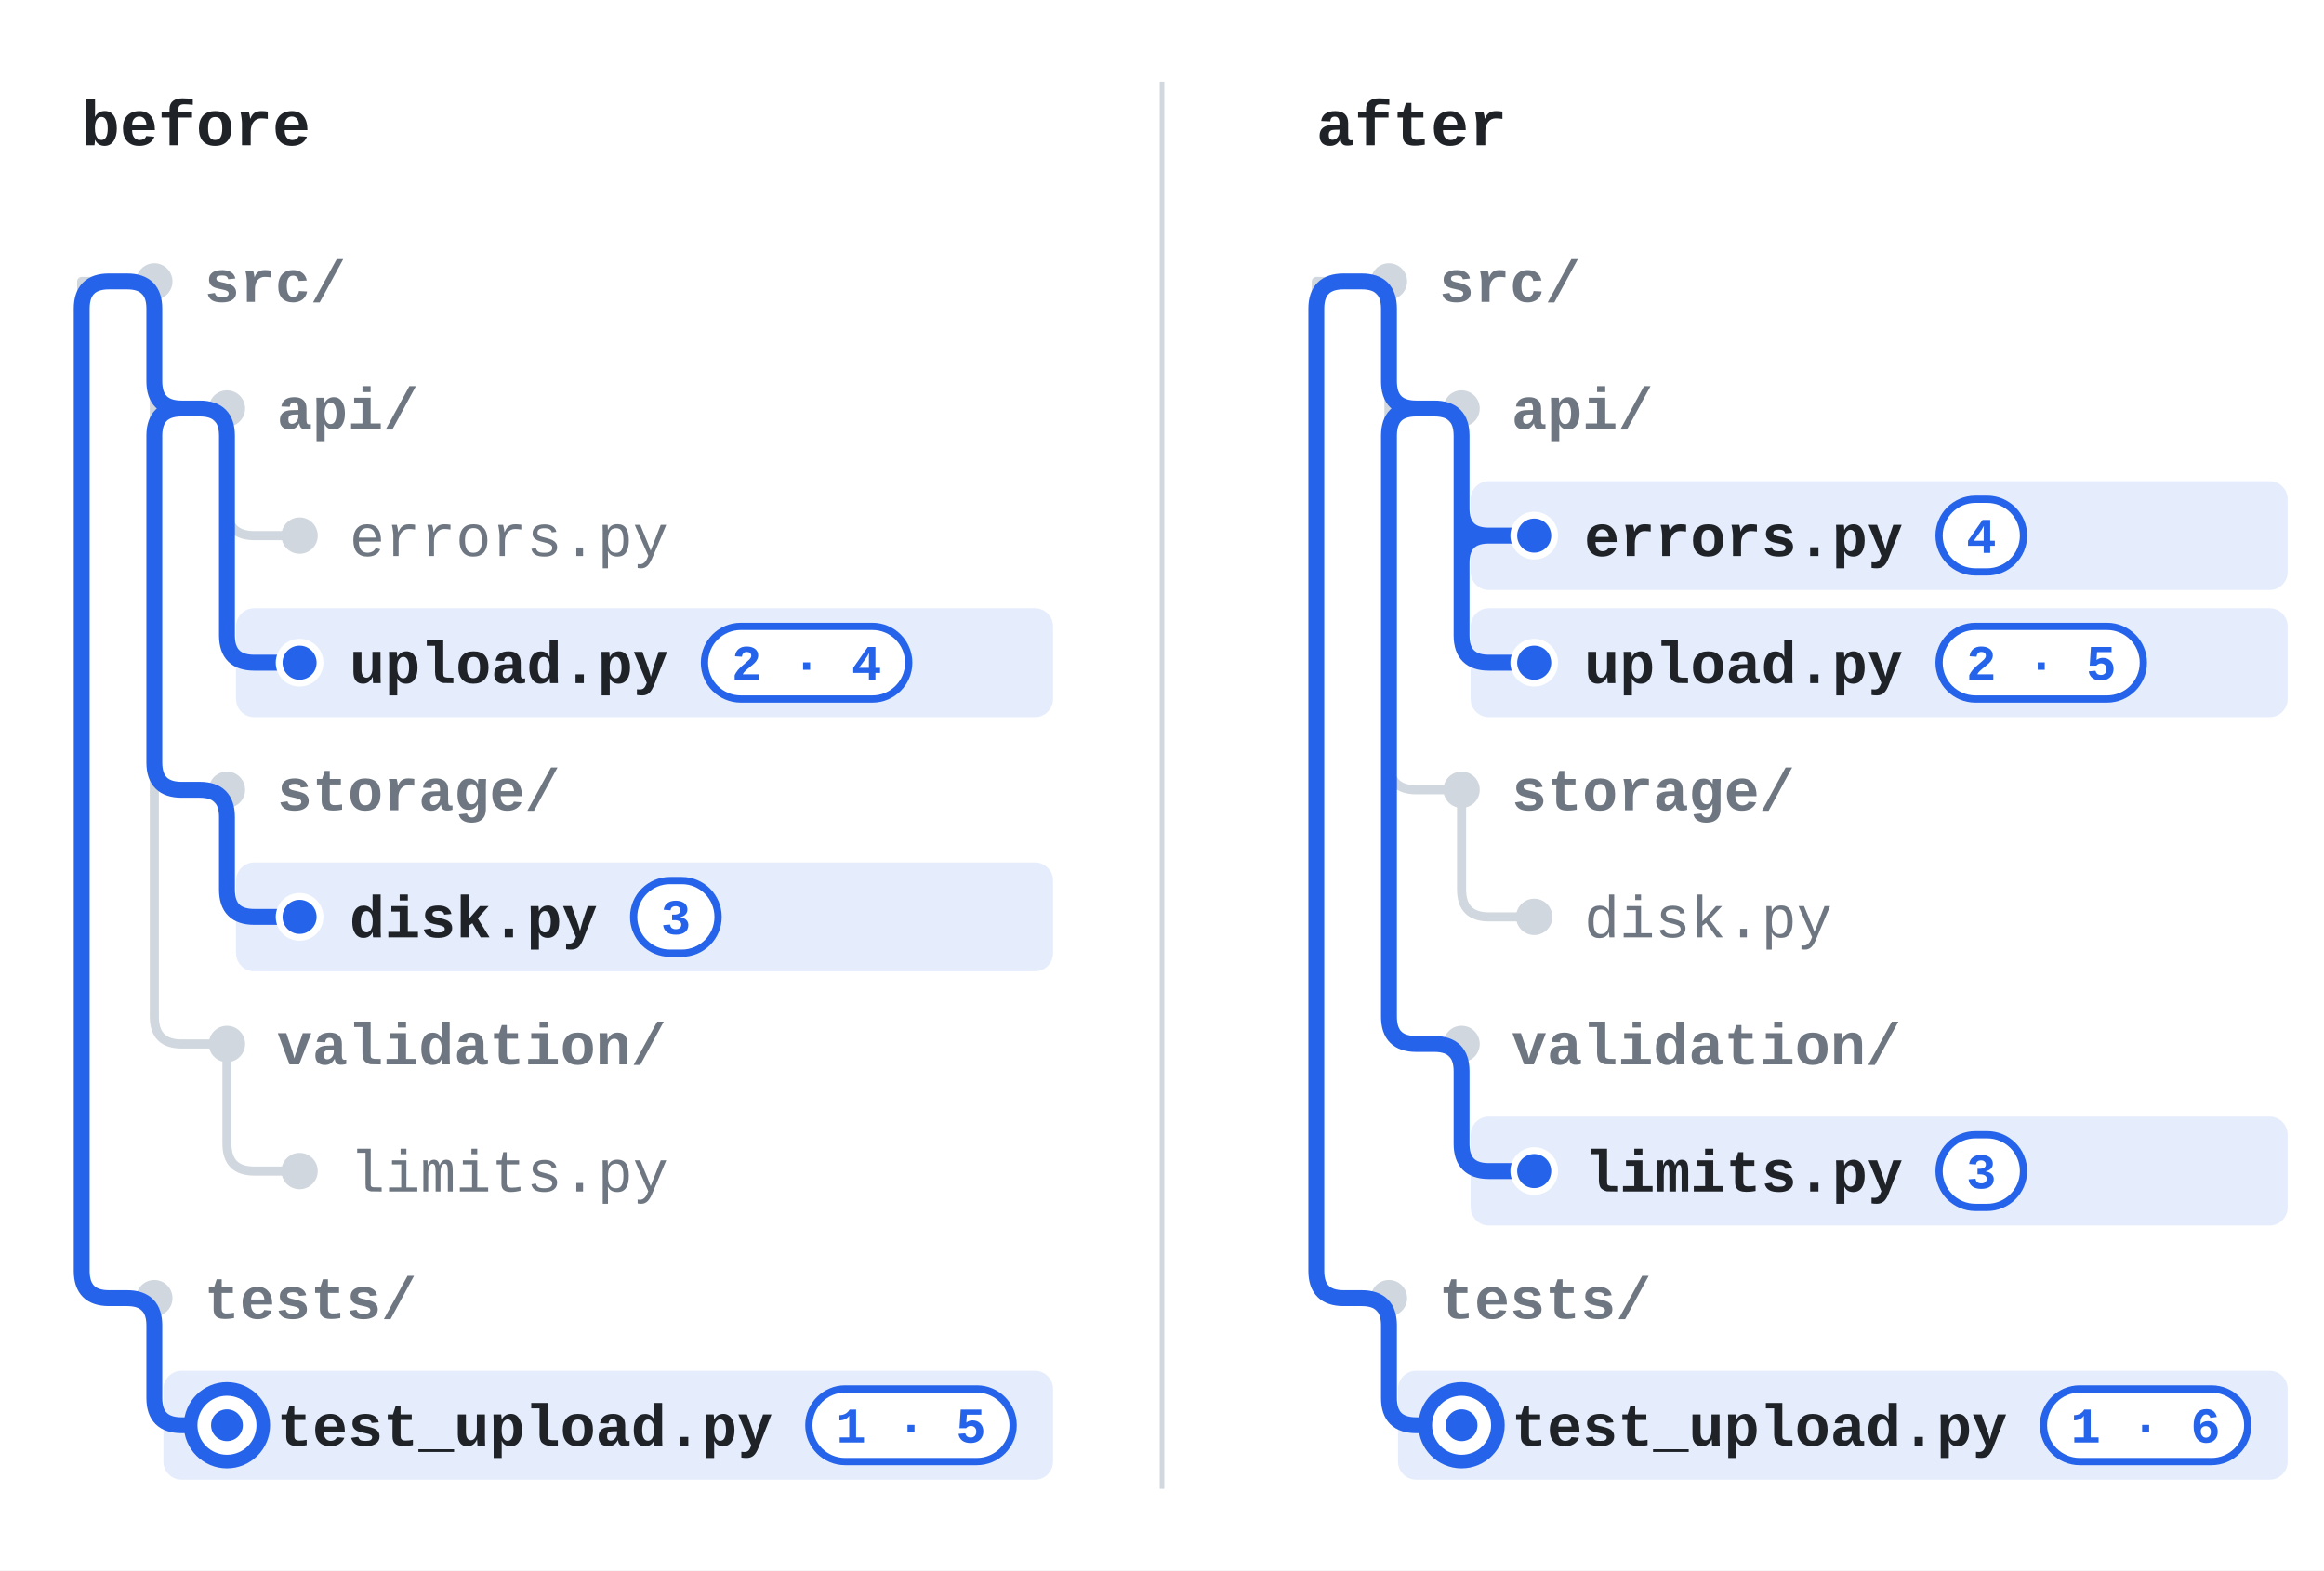
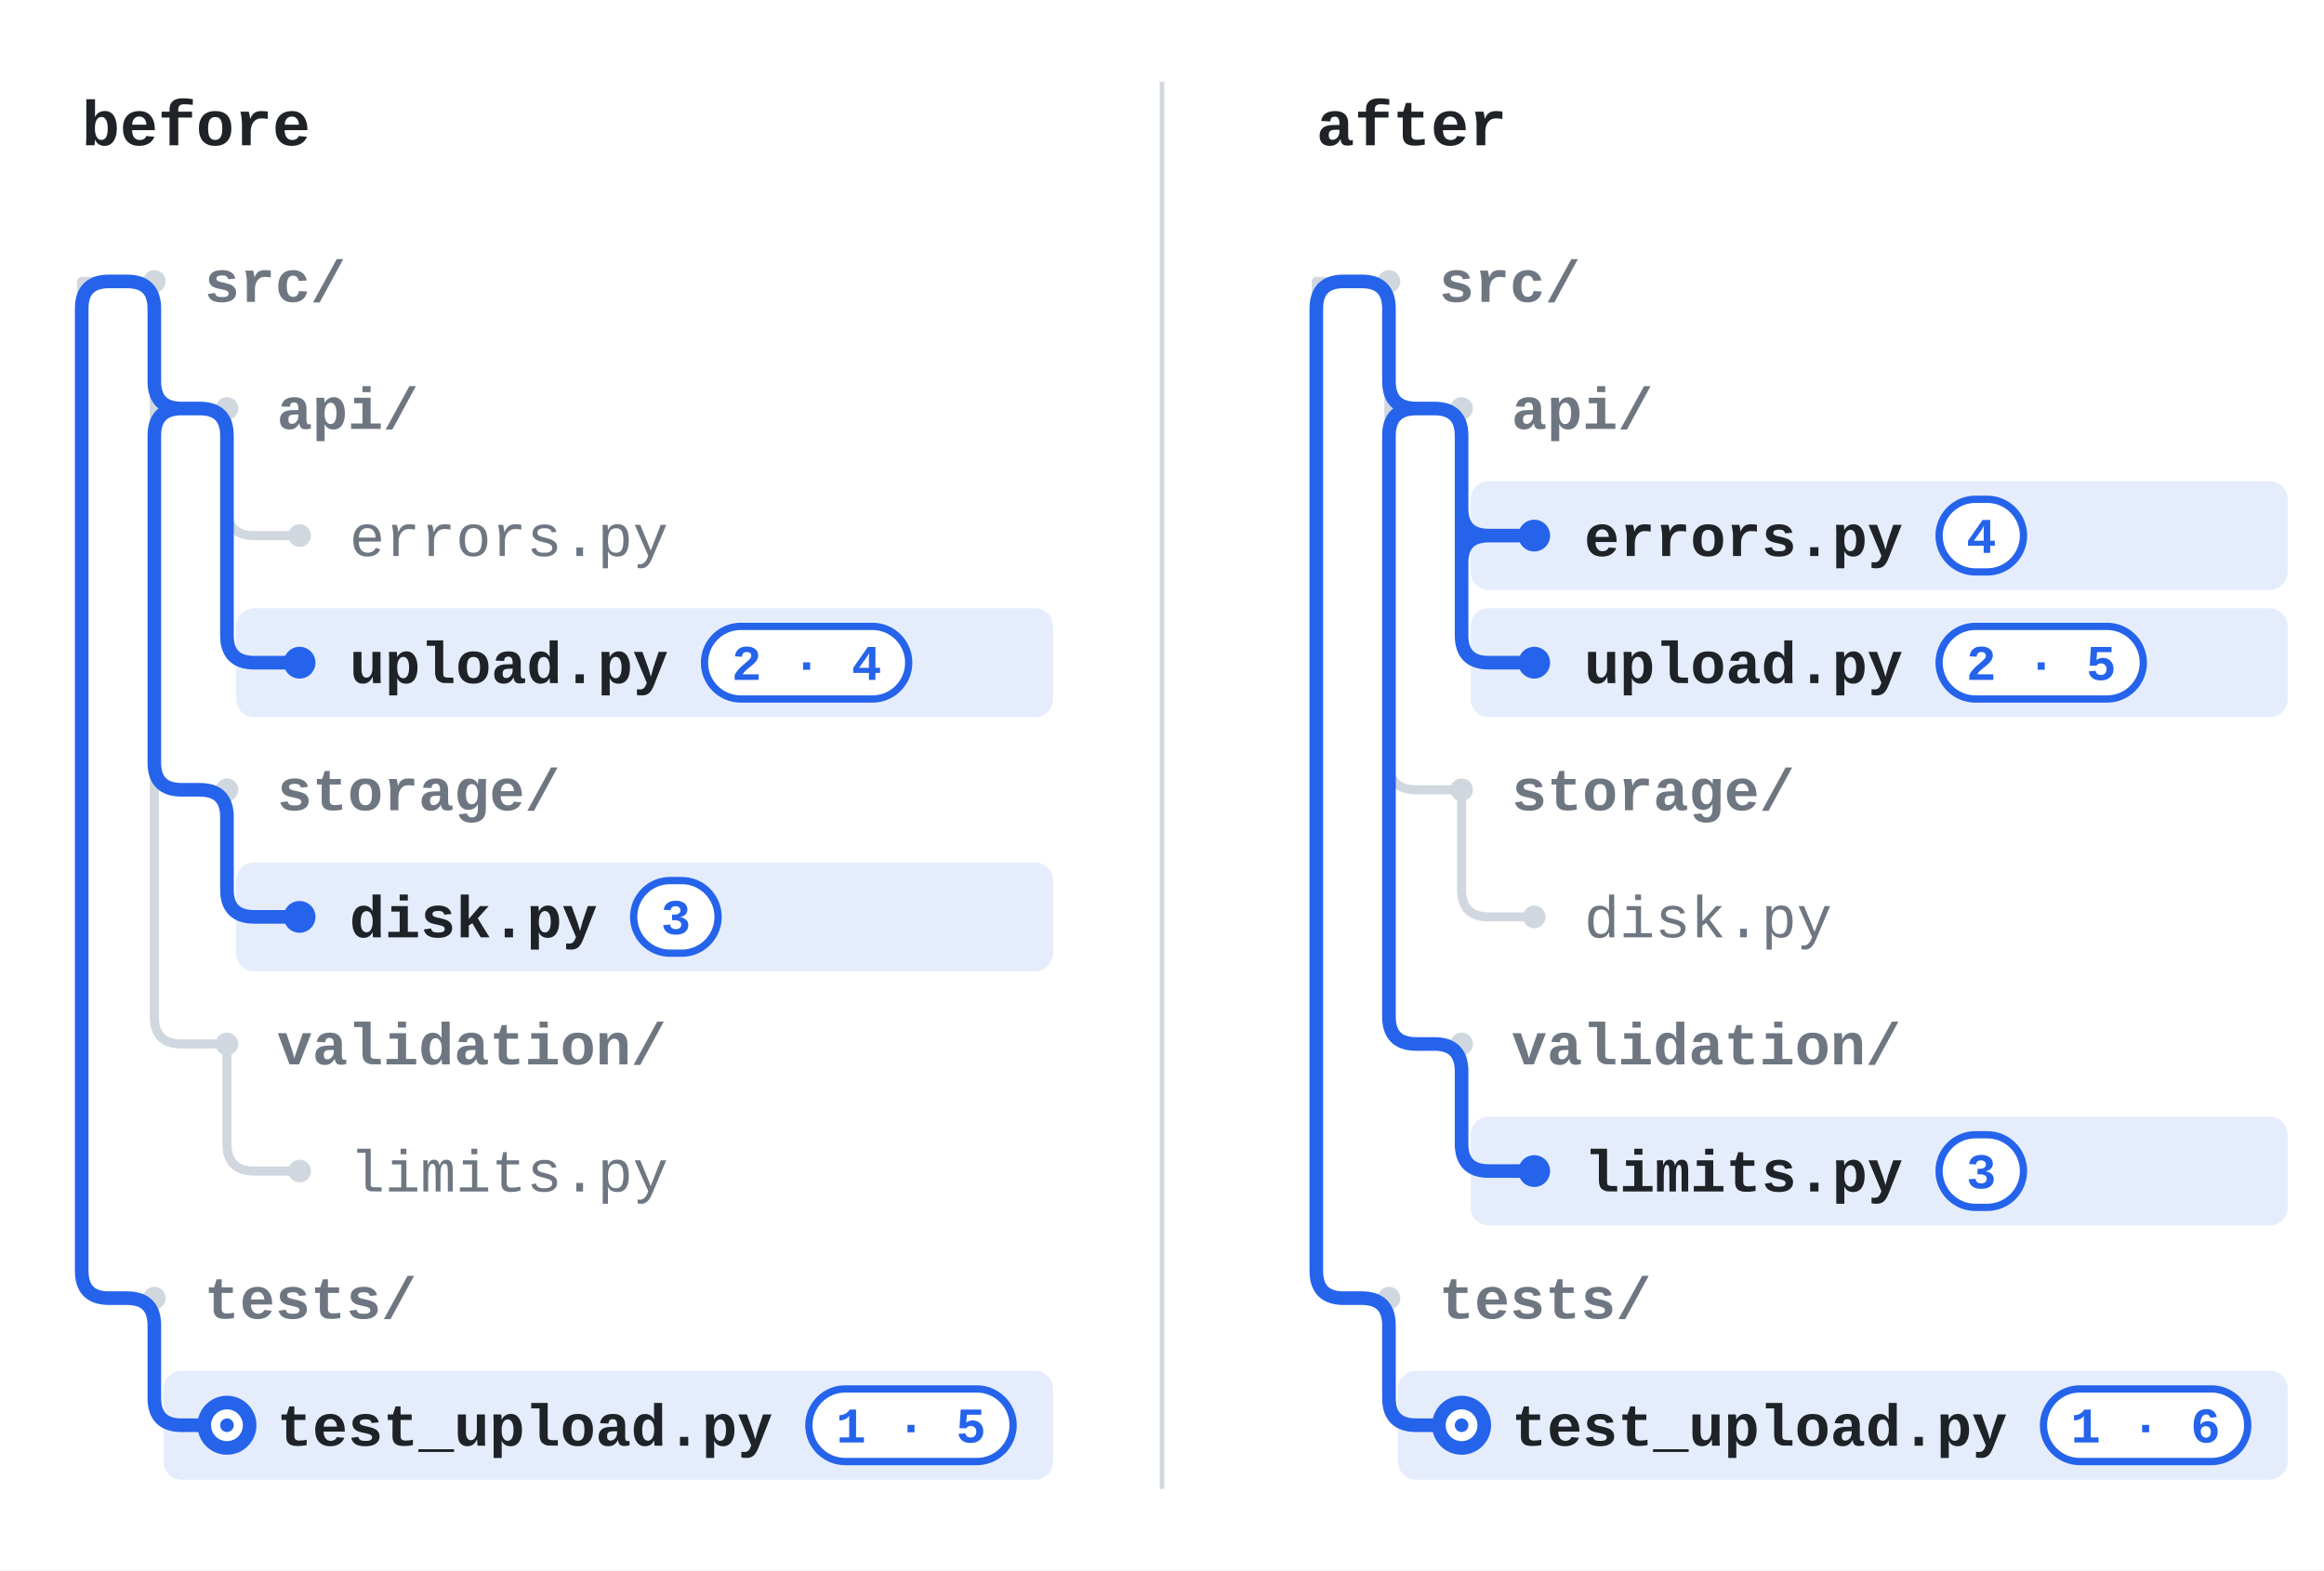
<svg xmlns="http://www.w3.org/2000/svg" width="512" height="346" viewBox="0 0 512 346" font-family="ui-monospace, SFMono-Regular, Menlo, Consolas, 'Liberation Mono', monospace" font-size="13" role="img" aria-label="Two traces side by side on the same directory tree. before: steps 1 to 5 of 5 highlighted; after: steps 1 to 6 of 6 highlighted">
  <rect width="512" height="346" fill="#ffffff" />
  <text x="18" y="32" font-size="14" font-weight="600" fill="#1f2328">before</text>
  <rect x="52" y="134" width="180" height="24" rx="4" fill="#2563eb" opacity="0.12" />
  <rect x="52" y="190" width="180" height="24" rx="4" fill="#2563eb" opacity="0.12" />
  <rect x="36" y="302" width="196" height="24" rx="4" fill="#2563eb" opacity="0.12" />
  <path d="M18 62L34 62M34 62L34 84Q34 90 40 90L50 90M50 90L50 112Q50 118 56 118L66 118M50 90L50 140Q50 146 56 146L66 146M34 62L34 168Q34 174 40 174L50 174M50 174L50 196Q50 202 56 202L66 202M34 62L34 224Q34 230 40 230L50 230M50 230L50 252Q50 258 56 258L66 258M18 62L18 280Q18 286 24 286L34 286M34 286L34 308Q34 314 40 314L50 314" fill="none" stroke="#d0d7de" stroke-width="2" stroke-linecap="round" stroke-linejoin="round" />
-   <circle cx="34" cy="62" r="4" fill="#d0d7de" />
-   <circle cx="50" cy="90" r="4" fill="#d0d7de" />
-   <circle cx="66" cy="118" r="4" fill="#d0d7de" />
-   <circle cx="50" cy="174" r="4" fill="#d0d7de" />
-   <circle cx="50" cy="230" r="4" fill="#d0d7de" />
-   <circle cx="66" cy="258" r="4" fill="#d0d7de" />
-   <circle cx="34" cy="286" r="4" fill="#d0d7de" />
-   <path d="M50 314L40 314Q34 314 34 308L34 292Q34 286 28 286L24 286Q18 286 18 280L18 68Q18 62 24 62L28 62Q34 62 34 68L34 84Q34 90 40 90L44 90Q50 90 50 96L50 140Q50 146 56 146L66 146M66 146L56 146Q50 146 50 140L50 96Q50 90 44 90L40 90Q34 90 34 96L34 168Q34 174 40 174L44 174Q50 174 50 180L50 196Q50 202 56 202L66 202M66 202L56 202Q50 202 50 196L50 180Q50 174 44 174L40 174Q34 174 34 168L34 96Q34 90 40 90L44 90Q50 90 50 96L50 140Q50 146 56 146L66 146M66 146L56 146Q50 146 50 140L50 96Q50 90 44 90L40 90Q34 90 34 84L34 68Q34 62 28 62L24 62Q18 62 18 68L18 280Q18 286 24 286L28 286Q34 286 34 292L34 308Q34 314 40 314L50 314" fill="none" stroke="#2563eb" stroke-width="3.5" stroke-linecap="round" stroke-linejoin="round" />
-   <circle cx="66" cy="146" r="4.5" fill="#2563eb" stroke="#ffffff" stroke-width="1.5" />
-   <circle cx="66" cy="202" r="4.5" fill="#2563eb" stroke="#ffffff" stroke-width="1.5" />
-   <circle cx="50" cy="314" r="8" fill="#ffffff" stroke="#2563eb" stroke-width="3" />
-   <circle cx="50" cy="314" r="3.5" fill="#2563eb" />
+   <circle cx="34" cy="62" r="2.5" fill="#d0d7de" />
+   <circle cx="50" cy="90" r="2.5" fill="#d0d7de" />
+   <circle cx="66" cy="118" r="2.5" fill="#d0d7de" />
+   <circle cx="50" cy="174" r="2.5" fill="#d0d7de" />
+   <circle cx="50" cy="230" r="2.5" fill="#d0d7de" />
+   <circle cx="66" cy="258" r="2.5" fill="#d0d7de" />
+   <circle cx="34" cy="286" r="2.5" fill="#d0d7de" />
+   <path d="M50 314L40 314Q34 314 34 308L34 292Q34 286 28 286L24 286Q18 286 18 280L18 68Q18 62 24 62L28 62Q34 62 34 68L34 84Q34 90 40 90L44 90Q50 90 50 96L50 140Q50 146 56 146L66 146M66 146L56 146Q50 146 50 140L50 96Q50 90 44 90L40 90Q34 90 34 96L34 168Q34 174 40 174L44 174Q50 174 50 180L50 196Q50 202 56 202L66 202M66 202L56 202Q50 202 50 196L50 180Q50 174 44 174L40 174Q34 174 34 168L34 96Q34 90 40 90L44 90Q50 90 50 96L50 140Q50 146 56 146L66 146M66 146L56 146Q50 146 50 140L50 96Q50 90 44 90L40 90Q34 90 34 84L34 68Q34 62 28 62L24 62Q18 62 18 68L18 280Q18 286 24 286L28 286Q34 286 34 292L34 308Q34 314 40 314L50 314" fill="none" stroke="#2563eb" stroke-width="3" stroke-linecap="round" stroke-linejoin="round" />
+   <circle cx="66" cy="146" r="3.5" fill="#2563eb" />
+   <circle cx="66" cy="202" r="3.5" fill="#2563eb" />
+   <circle cx="50" cy="314" r="5" fill="#ffffff" stroke="#2563eb" stroke-width="3" />
+   <circle cx="50" cy="314" r="1.5" fill="#2563eb" />
  <text x="45" y="66.5" fill="#6e7781" font-weight="600">src/</text>
  <text x="61" y="94.5" fill="#6e7781" font-weight="600">api/</text>
  <text x="77" y="122.5" fill="#6e7781">errors.py</text>
  <text x="77" y="150.5" fill="#1f2328" font-weight="600">upload.py</text>
  <rect x="155.2" y="138" width="45" height="16" rx="8" fill="#ffffff" stroke="#2563eb" stroke-width="1.6" />
  <text x="177.7" y="149.8" text-anchor="middle" font-size="11" font-weight="600" fill="#2563eb">2 · 4</text>
  <text x="61" y="178.5" fill="#6e7781" font-weight="600">storage/</text>
  <text x="77" y="206.5" fill="#1f2328" font-weight="600">disk.py</text>
  <rect x="139.6" y="194" width="18.6" height="16" rx="8" fill="#ffffff" stroke="#2563eb" stroke-width="1.6" />
  <text x="148.9" y="205.8" text-anchor="middle" font-size="11" font-weight="600" fill="#2563eb">3</text>
  <text x="61" y="234.5" fill="#6e7781" font-weight="600">validation/</text>
  <text x="77" y="262.5" fill="#6e7781">limits.py</text>
  <text x="45" y="290.5" fill="#6e7781" font-weight="600">tests/</text>
  <text x="61" y="318.5" fill="#1f2328" font-weight="600">test_upload.py</text>
  <rect x="178.2" y="306" width="45" height="16" rx="8" fill="#ffffff" stroke="#2563eb" stroke-width="1.6" />
  <text x="200.7" y="317.8" text-anchor="middle" font-size="11" font-weight="600" fill="#2563eb">1 · 5</text>
  <path d="M256 18L256 328" stroke="#d0d7de" stroke-width="1" />
  <g transform="translate(272 0)">
    <text x="18" y="32" font-size="14" font-weight="600" fill="#1f2328">after</text>
    <rect x="52" y="106" width="180" height="24" rx="4" fill="#2563eb" opacity="0.12" />
    <rect x="52" y="134" width="180" height="24" rx="4" fill="#2563eb" opacity="0.12" />
    <rect x="52" y="246" width="180" height="24" rx="4" fill="#2563eb" opacity="0.12" />
    <rect x="36" y="302" width="196" height="24" rx="4" fill="#2563eb" opacity="0.12" />
    <path d="M18 62L34 62M34 62L34 84Q34 90 40 90L50 90M50 90L50 112Q50 118 56 118L66 118M50 90L50 140Q50 146 56 146L66 146M34 62L34 168Q34 174 40 174L50 174M50 174L50 196Q50 202 56 202L66 202M34 62L34 224Q34 230 40 230L50 230M50 230L50 252Q50 258 56 258L66 258M18 62L18 280Q18 286 24 286L34 286M34 286L34 308Q34 314 40 314L50 314" fill="none" stroke="#d0d7de" stroke-width="2" stroke-linecap="round" stroke-linejoin="round" />
-     <circle cx="34" cy="62" r="4" fill="#d0d7de" />
-     <circle cx="50" cy="90" r="4" fill="#d0d7de" />
-     <circle cx="50" cy="174" r="4" fill="#d0d7de" />
-     <circle cx="66" cy="202" r="4" fill="#d0d7de" />
-     <circle cx="50" cy="230" r="4" fill="#d0d7de" />
-     <circle cx="34" cy="286" r="4" fill="#d0d7de" />
-     <path d="M50 314L40 314Q34 314 34 308L34 292Q34 286 28 286L24 286Q18 286 18 280L18 68Q18 62 24 62L28 62Q34 62 34 68L34 84Q34 90 40 90L44 90Q50 90 50 96L50 140Q50 146 56 146L66 146M66 146L56 146Q50 146 50 140L50 96Q50 90 44 90L40 90Q34 90 34 96L34 224Q34 230 40 230L44 230Q50 230 50 236L50 252Q50 258 56 258L66 258M66 258L56 258Q50 258 50 252L50 236Q50 230 44 230L40 230Q34 230 34 224L34 96Q34 90 40 90L44 90Q50 90 50 96L50 112Q50 118 56 118L66 118M66 118L56 118Q50 118 50 124L50 140Q50 146 56 146L66 146M66 146L56 146Q50 146 50 140L50 96Q50 90 44 90L40 90Q34 90 34 84L34 68Q34 62 28 62L24 62Q18 62 18 68L18 280Q18 286 24 286L28 286Q34 286 34 292L34 308Q34 314 40 314L50 314" fill="none" stroke="#2563eb" stroke-width="3.5" stroke-linecap="round" stroke-linejoin="round" />
-     <circle cx="66" cy="118" r="4.5" fill="#2563eb" stroke="#ffffff" stroke-width="1.5" />
-     <circle cx="66" cy="146" r="4.5" fill="#2563eb" stroke="#ffffff" stroke-width="1.5" />
-     <circle cx="66" cy="258" r="4.5" fill="#2563eb" stroke="#ffffff" stroke-width="1.5" />
-     <circle cx="50" cy="314" r="8" fill="#ffffff" stroke="#2563eb" stroke-width="3" />
-     <circle cx="50" cy="314" r="3.5" fill="#2563eb" />
+     <circle cx="34" cy="62" r="2.5" fill="#d0d7de" />
+     <circle cx="50" cy="90" r="2.5" fill="#d0d7de" />
+     <circle cx="50" cy="174" r="2.5" fill="#d0d7de" />
+     <circle cx="66" cy="202" r="2.5" fill="#d0d7de" />
+     <circle cx="50" cy="230" r="2.5" fill="#d0d7de" />
+     <circle cx="34" cy="286" r="2.5" fill="#d0d7de" />
+     <path d="M50 314L40 314Q34 314 34 308L34 292Q34 286 28 286L24 286Q18 286 18 280L18 68Q18 62 24 62L28 62Q34 62 34 68L34 84Q34 90 40 90L44 90Q50 90 50 96L50 140Q50 146 56 146L66 146M66 146L56 146Q50 146 50 140L50 96Q50 90 44 90L40 90Q34 90 34 96L34 224Q34 230 40 230L44 230Q50 230 50 236L50 252Q50 258 56 258L66 258M66 258L56 258Q50 258 50 252L50 236Q50 230 44 230L40 230Q34 230 34 224L34 96Q34 90 40 90L44 90Q50 90 50 96L50 112Q50 118 56 118L66 118M66 118L56 118Q50 118 50 124L50 140Q50 146 56 146L66 146M66 146L56 146Q50 146 50 140L50 96Q50 90 44 90L40 90Q34 90 34 84L34 68Q34 62 28 62L24 62Q18 62 18 68L18 280Q18 286 24 286L28 286Q34 286 34 292L34 308Q34 314 40 314L50 314" fill="none" stroke="#2563eb" stroke-width="3" stroke-linecap="round" stroke-linejoin="round" />
+     <circle cx="66" cy="118" r="3.5" fill="#2563eb" />
+     <circle cx="66" cy="146" r="3.5" fill="#2563eb" />
+     <circle cx="66" cy="258" r="3.5" fill="#2563eb" />
+     <circle cx="50" cy="314" r="5" fill="#ffffff" stroke="#2563eb" stroke-width="3" />
+     <circle cx="50" cy="314" r="1.5" fill="#2563eb" />
    <text x="45" y="66.5" fill="#6e7781" font-weight="600">src/</text>
    <text x="61" y="94.5" fill="#6e7781" font-weight="600">api/</text>
    <text x="77" y="122.5" fill="#1f2328" font-weight="600">errors.py</text>
    <rect x="155.2" y="110" width="18.6" height="16" rx="8" fill="#ffffff" stroke="#2563eb" stroke-width="1.6" />
    <text x="164.5" y="121.8" text-anchor="middle" font-size="11" font-weight="600" fill="#2563eb">4</text>
    <text x="77" y="150.5" fill="#1f2328" font-weight="600">upload.py</text>
    <rect x="155.2" y="138" width="45" height="16" rx="8" fill="#ffffff" stroke="#2563eb" stroke-width="1.6" />
    <text x="177.7" y="149.8" text-anchor="middle" font-size="11" font-weight="600" fill="#2563eb">2 · 5</text>
    <text x="61" y="178.5" fill="#6e7781" font-weight="600">storage/</text>
    <text x="77" y="206.5" fill="#6e7781">disk.py</text>
    <text x="61" y="234.5" fill="#6e7781" font-weight="600">validation/</text>
    <text x="77" y="262.5" fill="#1f2328" font-weight="600">limits.py</text>
    <rect x="155.2" y="250" width="18.6" height="16" rx="8" fill="#ffffff" stroke="#2563eb" stroke-width="1.6" />
    <text x="164.5" y="261.8" text-anchor="middle" font-size="11" font-weight="600" fill="#2563eb">3</text>
    <text x="45" y="290.5" fill="#6e7781" font-weight="600">tests/</text>
    <text x="61" y="318.5" fill="#1f2328" font-weight="600">test_upload.py</text>
    <rect x="178.2" y="306" width="45" height="16" rx="8" fill="#ffffff" stroke="#2563eb" stroke-width="1.6" />
    <text x="200.7" y="317.8" text-anchor="middle" font-size="11" font-weight="600" fill="#2563eb">1 · 6</text>
  </g>
</svg>
